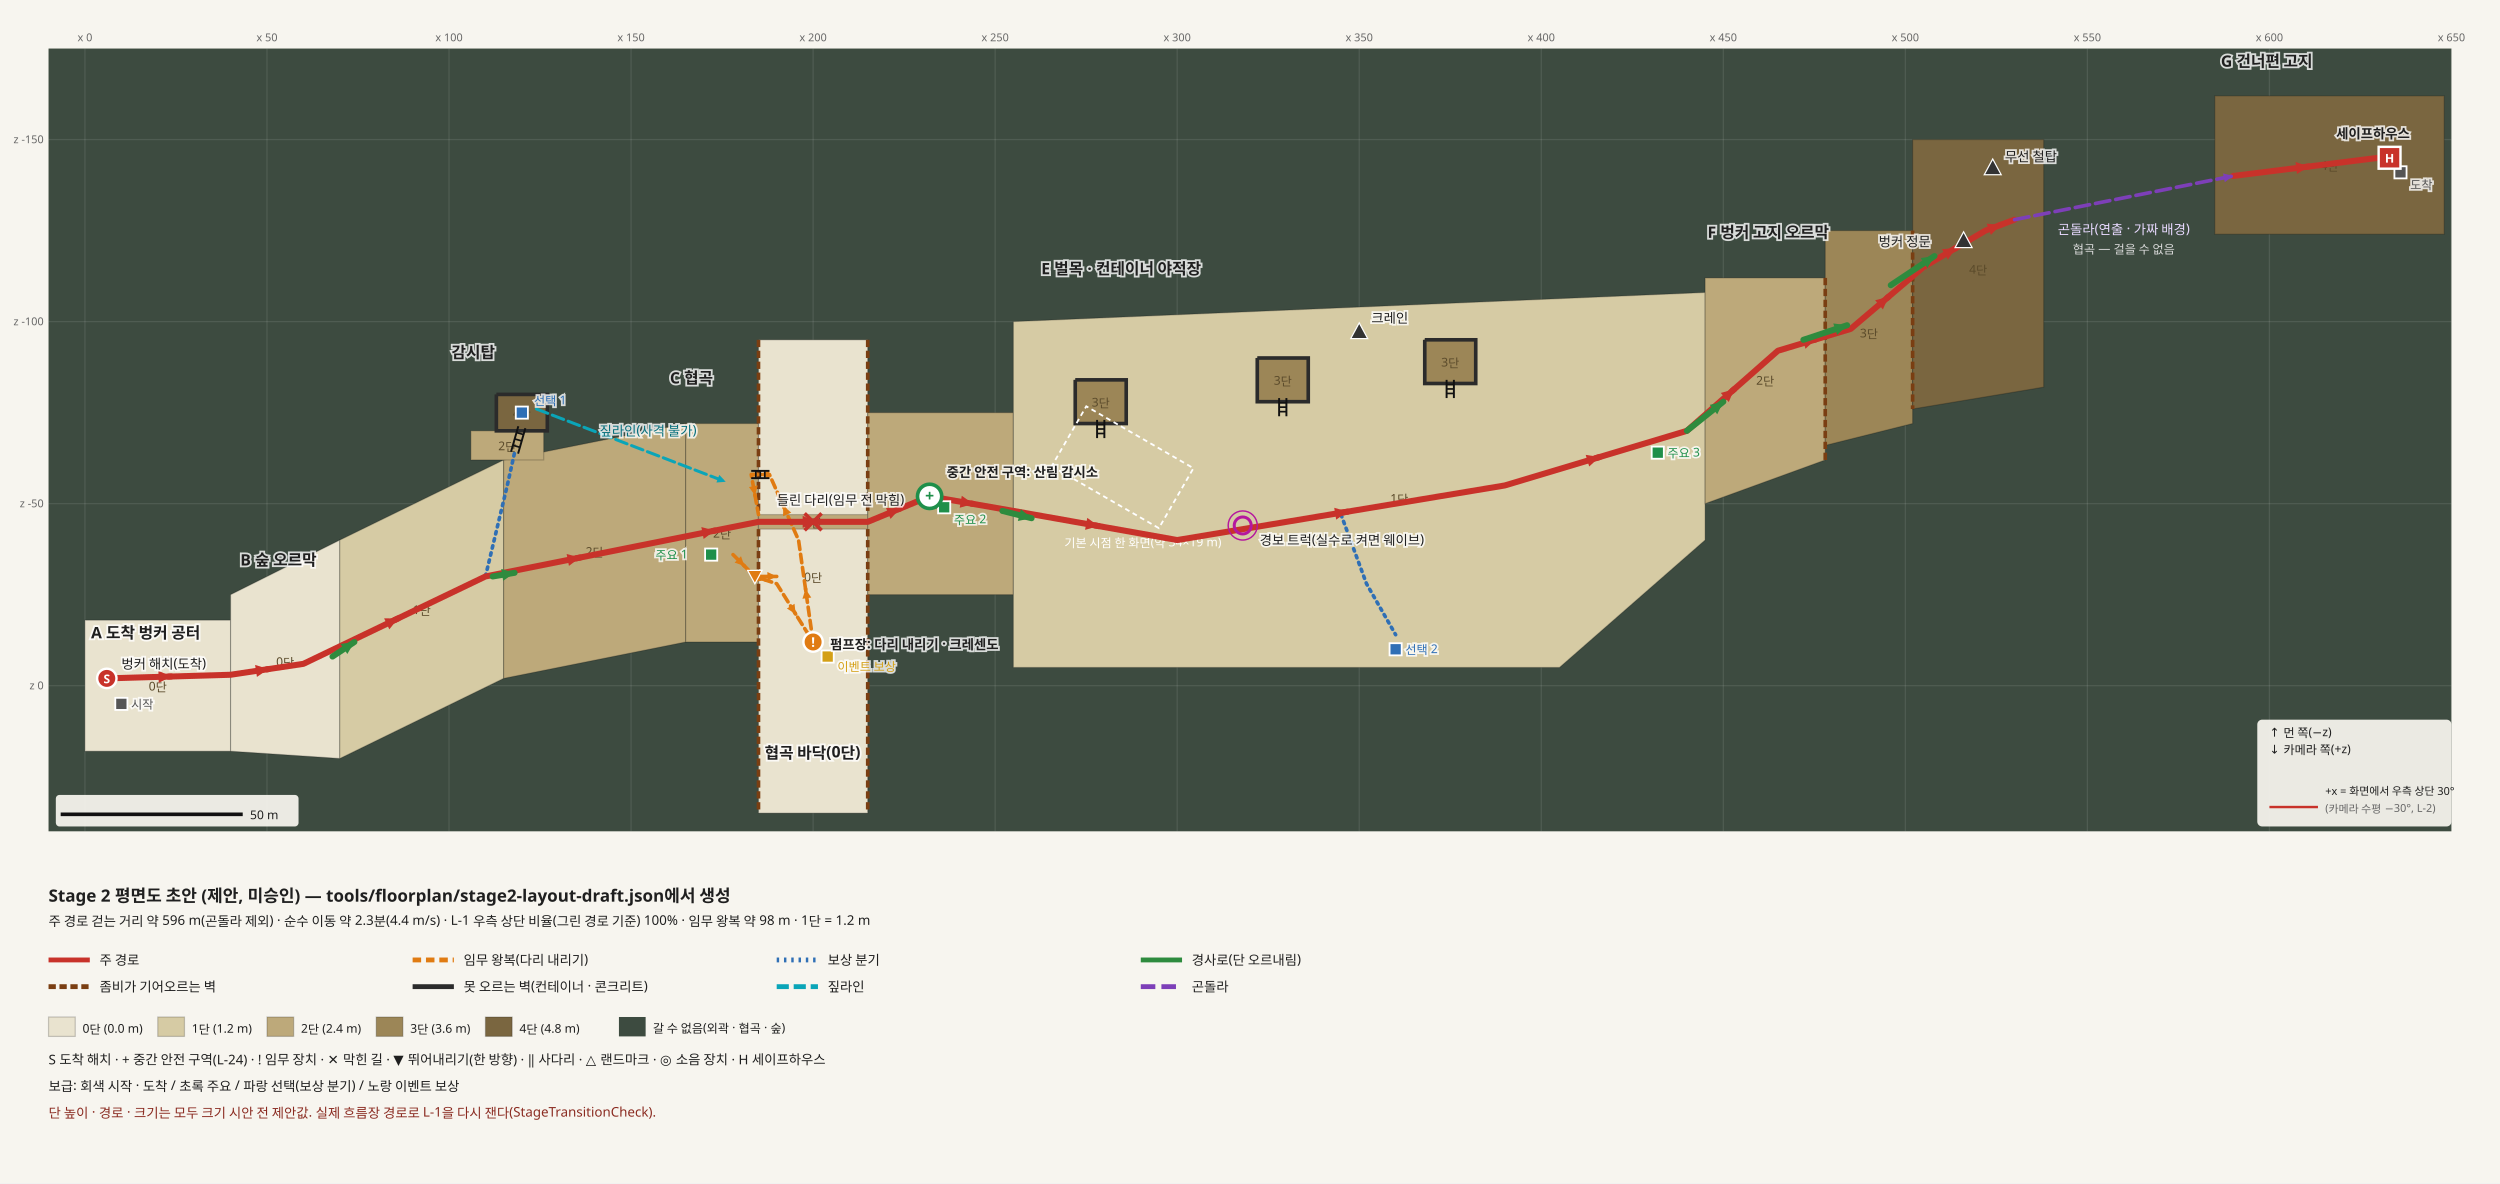
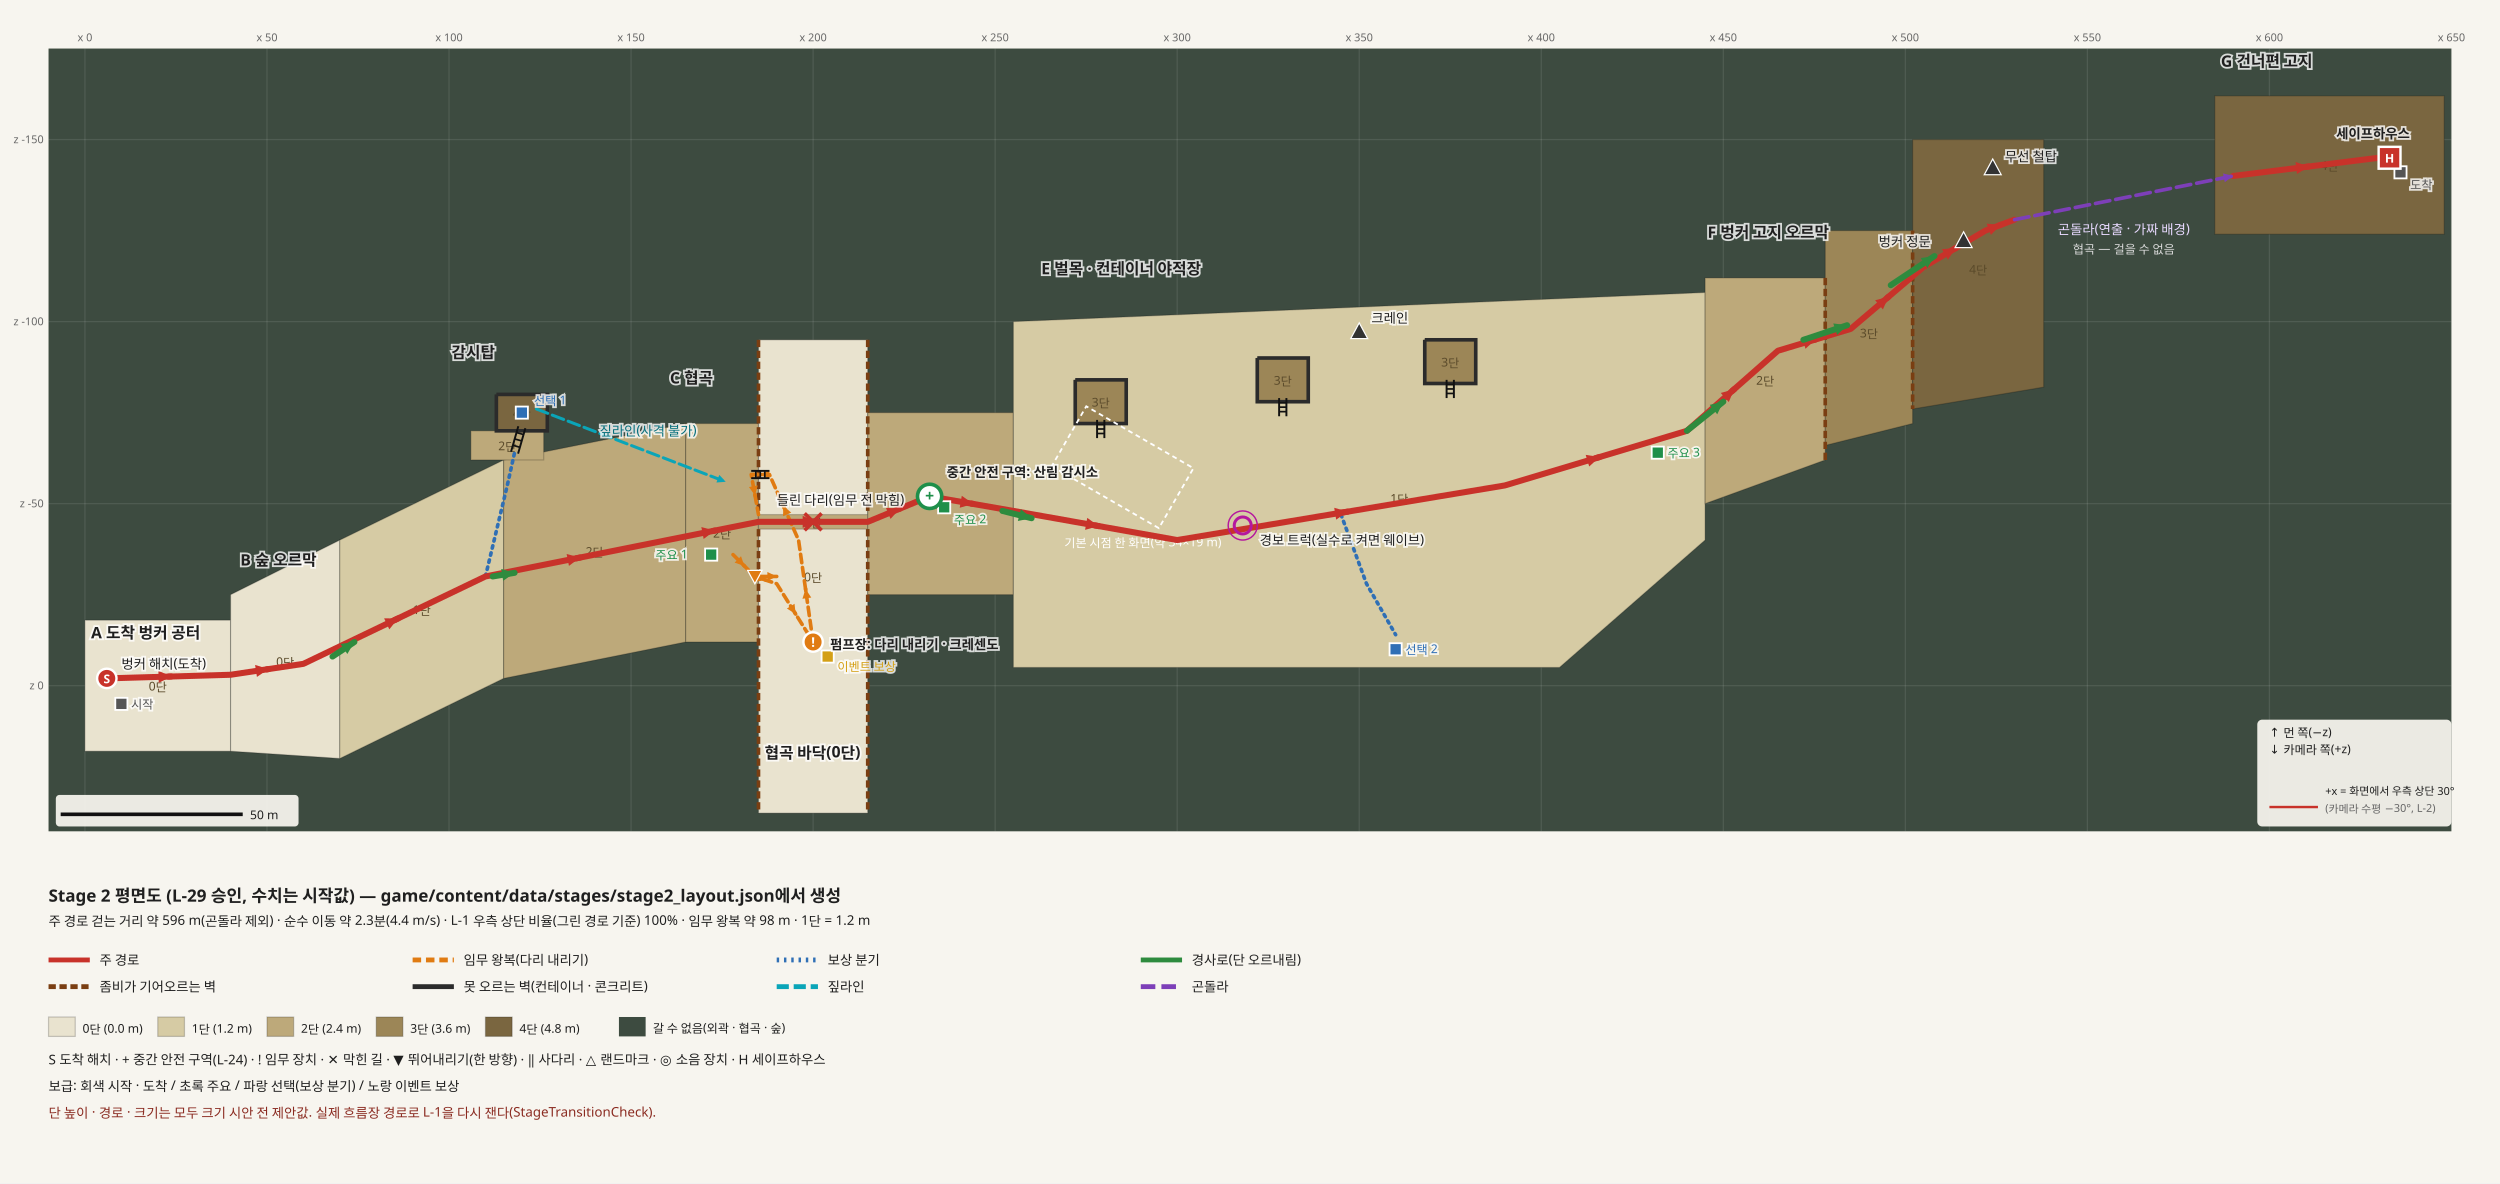
<svg xmlns="http://www.w3.org/2000/svg" width="2060" height="975" viewBox="0 0 2060 975" font-family="Noto Sans KR, Malgun Gothic, WenQuanYi Zen Hei, sans-serif">
  <rect width="100%" height="100%" fill="#f7f5ef" />
  <rect x="40" y="40" width="1980" height="645" fill="#3d4b40" />
  <line x1="70.0" y1="40.0" x2="70.0" y2="685.0" stroke="#ffffff18" stroke-width="1" />
  <text x="70.0" y="34.0" font-size="9" fill="#666" text-anchor="middle" font-weight="normal">x 0</text>
  <line x1="220.0" y1="40.0" x2="220.0" y2="685.0" stroke="#ffffff18" stroke-width="1" />
  <text x="220.0" y="34.0" font-size="9" fill="#666" text-anchor="middle" font-weight="normal">x 50</text>
  <line x1="370.0" y1="40.0" x2="370.0" y2="685.0" stroke="#ffffff18" stroke-width="1" />
  <text x="370.0" y="34.0" font-size="9" fill="#666" text-anchor="middle" font-weight="normal">x 100</text>
  <line x1="520.0" y1="40.0" x2="520.0" y2="685.0" stroke="#ffffff18" stroke-width="1" />
  <text x="520.0" y="34.0" font-size="9" fill="#666" text-anchor="middle" font-weight="normal">x 150</text>
  <line x1="670.0" y1="40.0" x2="670.0" y2="685.0" stroke="#ffffff18" stroke-width="1" />
  <text x="670.0" y="34.0" font-size="9" fill="#666" text-anchor="middle" font-weight="normal">x 200</text>
  <line x1="820.0" y1="40.0" x2="820.0" y2="685.0" stroke="#ffffff18" stroke-width="1" />
  <text x="820.0" y="34.0" font-size="9" fill="#666" text-anchor="middle" font-weight="normal">x 250</text>
  <line x1="970.0" y1="40.0" x2="970.0" y2="685.0" stroke="#ffffff18" stroke-width="1" />
  <text x="970.0" y="34.0" font-size="9" fill="#666" text-anchor="middle" font-weight="normal">x 300</text>
  <line x1="1120.0" y1="40.0" x2="1120.0" y2="685.0" stroke="#ffffff18" stroke-width="1" />
  <text x="1120.0" y="34.0" font-size="9" fill="#666" text-anchor="middle" font-weight="normal">x 350</text>
  <line x1="1270.0" y1="40.0" x2="1270.0" y2="685.0" stroke="#ffffff18" stroke-width="1" />
  <text x="1270.0" y="34.0" font-size="9" fill="#666" text-anchor="middle" font-weight="normal">x 400</text>
  <line x1="1420.0" y1="40.0" x2="1420.0" y2="685.0" stroke="#ffffff18" stroke-width="1" />
  <text x="1420.0" y="34.0" font-size="9" fill="#666" text-anchor="middle" font-weight="normal">x 450</text>
  <line x1="1570.0" y1="40.0" x2="1570.0" y2="685.0" stroke="#ffffff18" stroke-width="1" />
  <text x="1570.0" y="34.0" font-size="9" fill="#666" text-anchor="middle" font-weight="normal">x 500</text>
  <line x1="1720.0" y1="40.0" x2="1720.0" y2="685.0" stroke="#ffffff18" stroke-width="1" />
  <text x="1720.0" y="34.0" font-size="9" fill="#666" text-anchor="middle" font-weight="normal">x 550</text>
  <line x1="1870.0" y1="40.0" x2="1870.0" y2="685.0" stroke="#ffffff18" stroke-width="1" />
  <text x="1870.0" y="34.0" font-size="9" fill="#666" text-anchor="middle" font-weight="normal">x 600</text>
  <line x1="2020.0" y1="40.0" x2="2020.0" y2="685.0" stroke="#ffffff18" stroke-width="1" />
  <text x="2020.0" y="34.0" font-size="9" fill="#666" text-anchor="middle" font-weight="normal">x 650</text>
  <line x1="40.0" y1="115.0" x2="2020.0" y2="115.0" stroke="#ffffff18" stroke-width="1" />
  <text x="36.0" y="118.0" font-size="9" fill="#666" text-anchor="end" font-weight="normal">z -150</text>
  <line x1="40.0" y1="265.0" x2="2020.0" y2="265.0" stroke="#ffffff18" stroke-width="1" />
  <text x="36.0" y="268.0" font-size="9" fill="#666" text-anchor="end" font-weight="normal">z -100</text>
  <line x1="40.0" y1="415.0" x2="2020.0" y2="415.0" stroke="#ffffff18" stroke-width="1" />
  <text x="36.0" y="418.0" font-size="9" fill="#666" text-anchor="end" font-weight="normal">z -50</text>
  <line x1="40.0" y1="565.0" x2="2020.0" y2="565.0" stroke="#ffffff18" stroke-width="1" />
  <text x="36.0" y="568.0" font-size="9" fill="#666" text-anchor="end" font-weight="normal">z 0</text>
  <polygon points="70.0,511.0 190.0,511.0 190.0,619.0 70.0,619.0" fill="#e9e3cf" stroke="#00000033" stroke-width="1" />
  <polygon points="190.0,490.0 280.0,445.0 280.0,625.0 190.0,619.0" fill="#e9e3cf" stroke="#00000033" stroke-width="1" />
  <polygon points="280.0,445.0 415.0,379.0 415.0,559.0 280.0,625.0" fill="#d6cba4" stroke="#00000033" stroke-width="1" />
  <polygon points="415.0,379.0 565.0,349.0 565.0,529.0 415.0,559.0" fill="#bda97a" stroke="#00000033" stroke-width="1" />
  <polygon points="388.0,379.0 448.0,379.0 448.0,355.0 388.0,355.0" fill="#bda97a" stroke="#00000033" stroke-width="1" />
  <polygon points="409.0,325.0 451.0,325.0 451.0,355.0 409.0,355.0" fill="#7a6640" stroke="#00000033" stroke-width="1" />
  <polygon points="565.0,349.0 625.0,349.0 625.0,529.0 565.0,529.0" fill="#bda97a" stroke="#00000033" stroke-width="1" />
  <polygon points="625.0,280.0 715.0,280.0 715.0,670.0 625.0,670.0" fill="#e9e3cf" stroke="#00000033" stroke-width="1" />
  <polygon points="625.0,424.0 715.0,424.0 715.0,436.0 625.0,436.0" fill="#bda97a" stroke="#00000033" stroke-width="1" />
  <polygon points="715.0,340.0 835.0,340.0 835.0,490.0 715.0,490.0" fill="#bda97a" stroke="#00000033" stroke-width="1" />
  <polygon points="835.0,265.0 1405.0,241.0 1405.0,445.0 1285.0,550.0 835.0,550.0" fill="#d6cba4" stroke="#00000033" stroke-width="1" />
  <polygon points="886.0,313.0 928.0,313.0 928.0,349.0 886.0,349.0" fill="#9c8657" stroke="#00000033" stroke-width="1" />
  <polygon points="1036.0,295.0 1078.0,295.0 1078.0,331.0 1036.0,331.0" fill="#9c8657" stroke="#00000033" stroke-width="1" />
  <polygon points="1174.0,280.0 1216.0,280.0 1216.0,316.0 1174.0,316.0" fill="#9c8657" stroke="#00000033" stroke-width="1" />
  <polygon points="1405.0,229.0 1504.0,229.0 1504.0,379.0 1405.0,415.0" fill="#bda97a" stroke="#00000033" stroke-width="1" />
  <polygon points="1504.0,190.0 1576.0,190.0 1576.0,349.0 1504.0,367.0" fill="#9c8657" stroke="#00000033" stroke-width="1" />
  <polygon points="1576.0,115.0 1684.0,115.0 1684.0,319.0 1576.0,337.0" fill="#7a6640" stroke="#00000033" stroke-width="1" />
  <polygon points="1825.0,79.0 2014.0,79.0 2014.0,193.0 1825.0,193.0" fill="#7a6640" stroke="#00000033" stroke-width="1" />
  <text x="130.0" y="569.0" font-size="10" fill="#5a4a2a" text-anchor="middle" font-weight="normal">0단</text>
  <text x="235.0" y="548.8" font-size="10" fill="#5a4a2a" text-anchor="middle" font-weight="normal">0단</text>
  <text x="347.5" y="506.0" font-size="10" fill="#5a4a2a" text-anchor="middle" font-weight="normal">1단</text>
  <text x="490.0" y="458.0" font-size="10" fill="#5a4a2a" text-anchor="middle" font-weight="normal">2단</text>
  <text x="418.0" y="371.0" font-size="10" fill="#5a4a2a" text-anchor="middle" font-weight="normal">2단</text>
  <text x="430.0" y="344.0" font-size="10" fill="#5a4a2a" text-anchor="middle" font-weight="normal">4단</text>
  <text x="595.0" y="443.0" font-size="10" fill="#5a4a2a" text-anchor="middle" font-weight="normal">2단</text>
  <text x="670.0" y="479.0" font-size="10" fill="#5a4a2a" text-anchor="middle" font-weight="normal">0단</text>
  <text x="670.0" y="434.0" font-size="10" fill="#5a4a2a" text-anchor="middle" font-weight="normal">2단</text>
  <text x="775.0" y="419.0" font-size="10" fill="#5a4a2a" text-anchor="middle" font-weight="normal">2단</text>
  <text x="1153.0" y="414.2" font-size="10" fill="#5a4a2a" text-anchor="middle" font-weight="normal">1단</text>
  <text x="907.0" y="335.0" font-size="10" fill="#5a4a2a" text-anchor="middle" font-weight="normal">3단</text>
  <text x="1057.0" y="317.0" font-size="10" fill="#5a4a2a" text-anchor="middle" font-weight="normal">3단</text>
  <text x="1195.0" y="302.0" font-size="10" fill="#5a4a2a" text-anchor="middle" font-weight="normal">3단</text>
  <text x="1454.5" y="317.0" font-size="10" fill="#5a4a2a" text-anchor="middle" font-weight="normal">2단</text>
  <text x="1540.0" y="278.0" font-size="10" fill="#5a4a2a" text-anchor="middle" font-weight="normal">3단</text>
  <text x="1630.0" y="225.5" font-size="10" fill="#5a4a2a" text-anchor="middle" font-weight="normal">4단</text>
  <text x="1919.5" y="140.0" font-size="10" fill="#5a4a2a" text-anchor="middle" font-weight="normal">4단</text>
  <polyline points="625.0,280.0 625.0,424.0" fill="none" stroke="#7a3e12" stroke-width="3" stroke-dasharray="6,3" />
  <polyline points="625.0,436.0 625.0,670.0" fill="none" stroke="#7a3e12" stroke-width="3" stroke-dasharray="6,3" />
  <polyline points="715.0,280.0 715.0,424.0" fill="none" stroke="#7a3e12" stroke-width="3" stroke-dasharray="6,3" />
  <polyline points="715.0,436.0 715.0,670.0" fill="none" stroke="#7a3e12" stroke-width="3" stroke-dasharray="6,3" />
  <polyline points="1504.0,229.0 1504.0,379.0" fill="none" stroke="#7a3e12" stroke-width="3" stroke-dasharray="6,3" />
  <polyline points="1576.0,190.0 1576.0,337.0" fill="none" stroke="#7a3e12" stroke-width="3" stroke-dasharray="6,3" />
  <polyline points="886.0,313.0 928.0,313.0 928.0,349.0 886.0,349.0 886.0,313.0" fill="none" stroke="#2b2b2b" stroke-width="3" />
  <polyline points="1036.0,295.0 1078.0,295.0 1078.0,331.0 1036.0,331.0 1036.0,295.0" fill="none" stroke="#2b2b2b" stroke-width="3" />
  <polyline points="1174.0,280.0 1216.0,280.0 1216.0,316.0 1174.0,316.0 1174.0,280.0" fill="none" stroke="#2b2b2b" stroke-width="3" />
  <polyline points="409.0,325.0 451.0,325.0 451.0,355.0 409.0,355.0 409.0,325.0" fill="none" stroke="#2b2b2b" stroke-width="3" />
  <polygon points="866.6,384.2 954.9,435.2 983.4,385.8 895.1,334.8" fill="none" stroke="#ffffff" stroke-width="1.5" stroke-dasharray="4,3" />
  <text x="877.0" y="451.0" font-size="10" fill="#ffffff" text-anchor="start" font-weight="normal">기본 시점 한 화면(약 34×19 m)</text>
  <polyline points="400.0,475.0 418.0,400.0 424.0,373.0" fill="none" stroke="#2f6fb5" stroke-width="3" stroke-dasharray="2,4" stroke-linejoin="round" stroke-linecap="round" />
  <polyline points="1105.0,424.0 1126.0,481.0 1150.0,523.0" fill="none" stroke="#2f6fb5" stroke-width="3" stroke-dasharray="2,4" stroke-linejoin="round" stroke-linecap="round" />
  <polyline points="604.0,457.0 622.0,475.0 640.0,481.0 670.0,529.0" fill="none" stroke="#e07b12" stroke-width="3" stroke-dasharray="7,4" stroke-linejoin="round" stroke-linecap="round" />
  <line x1="613.0" y1="466.0" x2="613.4" y2="466.4" stroke="#e07b12" stroke-width="3" stroke-linecap="round" />
  <polygon points="613.4,466.4 605.3,463.6 610.6,458.3" fill="#e07b12" />
  <line x1="631.0" y1="478.0" x2="631.4" y2="478.1" stroke="#e07b12" stroke-width="3" stroke-linecap="round" />
  <polygon points="631.4,478.1 622.9,479.2 625.3,472.2" fill="#e07b12" />
  <line x1="655.0" y1="505.0" x2="655.6" y2="506.0" stroke="#e07b12" stroke-width="3" stroke-linecap="round" />
  <polygon points="655.6,506.0 648.4,501.4 654.7,497.5" fill="#e07b12" />
  <polyline points="670.0,529.0 658.0,445.0 634.0,391.0 619.0,391.0 625.0,424.0" fill="none" stroke="#e07b12" stroke-width="3" stroke-dasharray="7,4" stroke-linejoin="round" stroke-linecap="round" />
  <line x1="664.0" y1="487.0" x2="663.8" y2="485.3" stroke="#e07b12" stroke-width="3" stroke-linecap="round" />
  <polygon points="663.8,485.3 668.5,492.4 661.2,493.4" fill="#e07b12" />
  <line x1="646.0" y1="418.0" x2="645.5" y2="416.9" stroke="#e07b12" stroke-width="3" stroke-linecap="round" />
  <polygon points="645.5,416.9 652.0,422.4 645.2,425.4" fill="#e07b12" />
  <line x1="626.5" y1="391.0" x2="626.2" y2="391.0" stroke="#e07b12" stroke-width="3" stroke-linecap="round" />
  <polygon points="626.2,391.0 633.9,387.3 633.9,394.7" fill="#e07b12" />
  <line x1="622.0" y1="407.5" x2="622.1" y2="408.2" stroke="#e07b12" stroke-width="3" stroke-linecap="round" />
  <polygon points="622.1,408.2 617.1,401.3 624.4,400.0" fill="#e07b12" />
  <polyline points="88.0,559.0 190.0,556.0 250.0,547.0 400.0,475.0 550.0,445.0 625.0,430.0 715.0,430.0 766.0,409.0 835.0,421.0 970.0,445.0 1240.0,400.0 1390.0,355.0 1465.0,289.0 1525.0,271.0 1585.0,220.0 1636.0,190.0 1660.0,181.0" fill="none" stroke="#c8322a" stroke-width="5" stroke-linejoin="round" stroke-linecap="round" />
  <line x1="139.0" y1="557.5" x2="141.0" y2="557.4" stroke="#c8322a" stroke-width="5" stroke-linecap="round" />
  <polygon points="141.0,557.4 130.8,562.7 130.5,552.7" fill="#c8322a" />
  <line x1="220.0" y1="551.5" x2="221.2" y2="551.3" stroke="#c8322a" stroke-width="5" stroke-linecap="round" />
  <polygon points="221.2,551.3 211.7,557.8 210.2,547.9" fill="#c8322a" />
  <line x1="325.0" y1="511.0" x2="328.0" y2="509.6" stroke="#c8322a" stroke-width="5" stroke-linecap="round" />
  <polygon points="328.0,509.6 320.8,518.6 316.5,509.5" fill="#c8322a" />
  <line x1="475.0" y1="460.0" x2="478.0" y2="459.4" stroke="#c8322a" stroke-width="5" stroke-linecap="round" />
  <polygon points="478.0,459.4 468.8,466.3 466.9,456.5" fill="#c8322a" />
  <line x1="587.5" y1="437.5" x2="589.0" y2="437.2" stroke="#c8322a" stroke-width="5" stroke-linecap="round" />
  <polygon points="589.0,437.2 579.8,444.1 577.9,434.3" fill="#c8322a" />
  <line x1="670.0" y1="430.0" x2="671.8" y2="430.0" stroke="#c8322a" stroke-width="5" stroke-linecap="round" />
  <polygon points="671.8,430.0 661.4,435.0 661.4,425.0" fill="#c8322a" />
  <line x1="740.5" y1="419.5" x2="741.5" y2="419.1" stroke="#c8322a" stroke-width="5" stroke-linecap="round" />
  <polygon points="741.5,419.1 733.8,427.6 730.0,418.4" fill="#c8322a" />
  <line x1="800.5" y1="415.0" x2="801.9" y2="415.2" stroke="#c8322a" stroke-width="5" stroke-linecap="round" />
  <polygon points="801.9,415.2 790.8,418.4 792.5,408.5" fill="#c8322a" />
  <line x1="902.5" y1="433.0" x2="905.2" y2="433.5" stroke="#c8322a" stroke-width="5" stroke-linecap="round" />
  <polygon points="905.2,433.5 894.1,436.6 895.9,426.7" fill="#c8322a" />
  <line x1="1105.0" y1="422.5" x2="1110.4" y2="421.6" stroke="#c8322a" stroke-width="5" stroke-linecap="round" />
  <polygon points="1110.4,421.6 1101.0,428.2 1099.4,418.4" fill="#c8322a" />
  <line x1="1315.0" y1="377.5" x2="1318.0" y2="376.6" stroke="#c8322a" stroke-width="5" stroke-linecap="round" />
  <polygon points="1318.0,376.6 1309.5,384.4 1306.6,374.8" fill="#c8322a" />
  <line x1="1427.5" y1="322.0" x2="1429.0" y2="320.7" stroke="#c8322a" stroke-width="5" stroke-linecap="round" />
  <polygon points="1429.0,320.7 1424.5,331.3 1417.9,323.8" fill="#c8322a" />
  <line x1="1495.0" y1="280.0" x2="1496.2" y2="279.6" stroke="#c8322a" stroke-width="5" stroke-linecap="round" />
  <polygon points="1496.2,279.6 1487.7,287.4 1484.8,277.8" fill="#c8322a" />
  <line x1="1555.0" y1="245.5" x2="1556.2" y2="244.5" stroke="#c8322a" stroke-width="5" stroke-linecap="round" />
  <polygon points="1556.2,244.5 1551.5,255.0 1545.1,247.4" fill="#c8322a" />
  <line x1="1610.5" y1="205.0" x2="1611.5" y2="204.4" stroke="#c8322a" stroke-width="5" stroke-linecap="round" />
  <polygon points="1611.5,204.4 1605.1,214.0 1600.1,205.3" fill="#c8322a" />
  <line x1="1648.0" y1="185.5" x2="1648.5" y2="185.3" stroke="#c8322a" stroke-width="5" stroke-linecap="round" />
  <polygon points="1648.5,185.3 1640.5,193.6 1637.0,184.3" fill="#c8322a" />
  <polyline points="1840.0,145.0 1960.0,130.0" fill="none" stroke="#c8322a" stroke-width="5" stroke-linejoin="round" stroke-linecap="round" />
  <line x1="1900.0" y1="137.5" x2="1902.4" y2="137.2" stroke="#c8322a" stroke-width="5" stroke-linecap="round" />
  <polygon points="1902.4,137.2 1892.7,143.4 1891.5,133.5" fill="#c8322a" />
  <line x1="274.0" y1="541.0" x2="292.0" y2="529.0" stroke="#2e8b3e" stroke-width="5" stroke-linecap="round" />
  <polygon points="292.0,529.0 286.2,538.9 280.6,530.6" fill="#2e8b3e" />
  <line x1="406.0" y1="475.0" x2="424.0" y2="472.0" stroke="#2e8b3e" stroke-width="5" stroke-linecap="round" />
  <polygon points="424.0,472.0 414.6,478.6 413.0,468.8" fill="#2e8b3e" />
  <line x1="826.0" y1="421.0" x2="850.0" y2="427.0" stroke="#2e8b3e" stroke-width="5" stroke-linecap="round" />
  <polygon points="850.0,427.0 838.7,429.3 841.2,419.6" fill="#2e8b3e" />
  <line x1="1390.0" y1="355.0" x2="1420.0" y2="331.0" stroke="#2e8b3e" stroke-width="5" stroke-linecap="round" />
  <polygon points="1420.0,331.0 1415.0,341.4 1408.8,333.6" fill="#2e8b3e" />
  <line x1="1486.0" y1="280.0" x2="1522.0" y2="268.0" stroke="#2e8b3e" stroke-width="5" stroke-linecap="round" />
  <polygon points="1522.0,268.0 1513.8,276.0 1510.6,266.5" fill="#2e8b3e" />
  <line x1="1558.0" y1="235.0" x2="1594.0" y2="211.0" stroke="#2e8b3e" stroke-width="5" stroke-linecap="round" />
  <polygon points="1594.0,211.0 1588.2,220.9 1582.6,212.6" fill="#2e8b3e" />
  <line x1="426.9" y1="373.8" x2="432.9" y2="352.8" stroke="#111" stroke-width="1.6" />
  <line x1="421.1" y1="372.2" x2="427.1" y2="351.2" stroke="#111" stroke-width="1.6" />
  <line x1="428.4" y1="368.6" x2="422.6" y2="366.9" stroke="#111" stroke-width="1.4" />
  <line x1="429.9" y1="363.3" x2="424.1" y2="361.7" stroke="#111" stroke-width="1.4" />
  <line x1="431.4" y1="358.1" x2="425.6" y2="356.4" stroke="#111" stroke-width="1.4" />
  <line x1="442.0" y1="337.0" x2="598.0" y2="397.0" stroke="#0aa5b8" stroke-width="2.5" stroke-dasharray="10,4" stroke-linecap="round" />
  <polygon points="598.0,397.0 590.3,397.6 592.7,391.3" fill="#0aa5b8" />
  <text x="534.0" y="359.0" font-size="11" fill="#066f7c" text-anchor="middle" font-weight="normal" stroke="#ffffffcc" stroke-width="3" paint-order="stroke">짚라인(사격 불가)</text>
  <line x1="622.0" y1="475.0" x2="640.0" y2="475.0" stroke="#e07b12" stroke-width="3" stroke-linecap="round" />
  <polygon points="640.0,475.0 632.3,478.7 632.3,471.3" fill="#e07b12" />
  <polygon points="616.0,470.0 628.0,470.0 622.0,481.0" fill="#e07b12" stroke="#fff" stroke-width="1" />
  <line x1="634.0" y1="388.0" x2="619.0" y2="388.0" stroke="#111" stroke-width="1.6" />
  <line x1="634.0" y1="394.0" x2="619.0" y2="394.0" stroke="#111" stroke-width="1.6" />
  <line x1="630.2" y1="388.0" x2="630.2" y2="394.0" stroke="#111" stroke-width="1.4" />
  <line x1="626.5" y1="388.0" x2="626.5" y2="394.0" stroke="#111" stroke-width="1.4" />
  <line x1="622.8" y1="388.0" x2="622.8" y2="394.0" stroke="#111" stroke-width="1.4" />
  <line x1="910.0" y1="361.0" x2="910.0" y2="346.0" stroke="#111" stroke-width="1.6" />
  <line x1="904.0" y1="361.0" x2="904.0" y2="346.0" stroke="#111" stroke-width="1.6" />
  <line x1="910.0" y1="357.2" x2="904.0" y2="357.2" stroke="#111" stroke-width="1.4" />
  <line x1="910.0" y1="353.5" x2="904.0" y2="353.5" stroke="#111" stroke-width="1.4" />
  <line x1="910.0" y1="349.8" x2="904.0" y2="349.8" stroke="#111" stroke-width="1.4" />
  <line x1="1060.0" y1="343.0" x2="1060.0" y2="328.0" stroke="#111" stroke-width="1.6" />
  <line x1="1054.0" y1="343.0" x2="1054.0" y2="328.0" stroke="#111" stroke-width="1.6" />
  <line x1="1060.0" y1="339.2" x2="1054.0" y2="339.2" stroke="#111" stroke-width="1.4" />
  <line x1="1060.0" y1="335.5" x2="1054.0" y2="335.5" stroke="#111" stroke-width="1.4" />
  <line x1="1060.0" y1="331.8" x2="1054.0" y2="331.8" stroke="#111" stroke-width="1.4" />
  <line x1="1198.0" y1="328.0" x2="1198.0" y2="313.0" stroke="#111" stroke-width="1.6" />
  <line x1="1192.0" y1="328.0" x2="1192.0" y2="313.0" stroke="#111" stroke-width="1.6" />
  <line x1="1198.0" y1="324.2" x2="1192.0" y2="324.2" stroke="#111" stroke-width="1.4" />
  <line x1="1198.0" y1="320.5" x2="1192.0" y2="320.5" stroke="#111" stroke-width="1.4" />
  <line x1="1198.0" y1="316.8" x2="1192.0" y2="316.8" stroke="#111" stroke-width="1.4" />
  <line x1="1660.0" y1="181.0" x2="1840.0" y2="145.0" stroke="#7d3fb8" stroke-width="3" stroke-dasharray="12,5" stroke-linecap="round" />
  <polygon points="1840.0,145.0 1833.2,150.1 1831.8,142.9" fill="#7d3fb8" />
  <text x="1750.0" y="193.0" font-size="11" fill="#e8d9ff" text-anchor="middle" font-weight="normal">곤돌라(연출 · 가짜 배경)</text>
  <text x="1750.0" y="209.0" font-size="10" fill="#d9d9d9" text-anchor="middle" font-weight="normal">협곡 — 걸을 수 없음</text>
  <rect x="95.0" y="575.0" width="10" height="10" fill="#555555" stroke="#fff" stroke-width="1.5" />
  <text x="108.0" y="584.0" font-size="10" fill="#555555" text-anchor="start" font-weight="normal" stroke="#ffffffcc" stroke-width="3" paint-order="stroke">시작</text>
  <rect x="425.0" y="335.0" width="10" height="10" fill="#2f6fb5" stroke="#fff" stroke-width="1.5" />
  <text x="440.0" y="334.0" font-size="10" fill="#2f6fb5" text-anchor="start" font-weight="normal" stroke="#ffffffcc" stroke-width="3" paint-order="stroke">선택 1</text>
  <rect x="581.0" y="452.0" width="10" height="10" fill="#1f8f4a" stroke="#fff" stroke-width="1.5" />
  <text x="540.0" y="461.0" font-size="10" fill="#1f8f4a" text-anchor="start" font-weight="normal" stroke="#ffffffcc" stroke-width="3" paint-order="stroke">주요 1</text>
  <rect x="677.0" y="536.0" width="10" height="10" fill="#d4a017" stroke="#fff" stroke-width="1.5" />
  <text x="690.0" y="553.0" font-size="10" fill="#d4a017" text-anchor="start" font-weight="normal" stroke="#ffffffcc" stroke-width="3" paint-order="stroke">이벤트 보상</text>
  <rect x="773.0" y="413.0" width="10" height="10" fill="#1f8f4a" stroke="#fff" stroke-width="1.5" />
  <text x="786.0" y="432.0" font-size="10" fill="#1f8f4a" text-anchor="start" font-weight="normal" stroke="#ffffffcc" stroke-width="3" paint-order="stroke">주요 2</text>
  <rect x="1145.0" y="530.0" width="10" height="10" fill="#2f6fb5" stroke="#fff" stroke-width="1.5" />
  <text x="1158.0" y="539.0" font-size="10" fill="#2f6fb5" text-anchor="start" font-weight="normal" stroke="#ffffffcc" stroke-width="3" paint-order="stroke">선택 2</text>
  <rect x="1361.0" y="368.0" width="10" height="10" fill="#1f8f4a" stroke="#fff" stroke-width="1.5" />
  <text x="1374.0" y="377.0" font-size="10" fill="#1f8f4a" text-anchor="start" font-weight="normal" stroke="#ffffffcc" stroke-width="3" paint-order="stroke">주요 3</text>
  <rect x="1973.0" y="137.0" width="10" height="10" fill="#555555" stroke="#fff" stroke-width="1.5" />
  <text x="1986.0" y="156.0" font-size="10" fill="#555555" text-anchor="start" font-weight="normal" stroke="#ffffffcc" stroke-width="3" paint-order="stroke">도착</text>
  <circle cx="88.0" cy="559.0" r="8" fill="#c8322a" stroke="#fff" stroke-width="2" />
  <text x="88.0" y="563.0" font-size="10" fill="#fff" text-anchor="middle" font-weight="bold">S</text>
  <text x="100.0" y="551.0" font-size="11" fill="#1f1f1f" text-anchor="start" font-weight="normal" stroke="#ffffffcc" stroke-width="3" paint-order="stroke">벙커 해치(도착)</text>
  <line x1="663.0" y1="423.0" x2="677.0" y2="437.0" stroke="#c8322a" stroke-width="3" />
  <line x1="663.0" y1="437.0" x2="677.0" y2="423.0" stroke="#c8322a" stroke-width="3" />
  <text x="640.0" y="416.0" font-size="11" fill="#1f1f1f" text-anchor="start" font-weight="normal" stroke="#ffffffcc" stroke-width="3" paint-order="stroke">들린 다리(임무 전 막힘)</text>
  <circle cx="670.0" cy="529.0" r="8" fill="#e07b12" stroke="#fff" stroke-width="2" />
  <text x="670.0" y="533.0" font-size="11" fill="#fff" text-anchor="middle" font-weight="bold">!</text>
  <text x="684.0" y="535.0" font-size="11" fill="#1f1f1f" text-anchor="start" font-weight="bold" stroke="#ffffffcc" stroke-width="3" paint-order="stroke">펌프장: 다리 내리기 · 크레센도</text>
  <circle cx="766.0" cy="409.0" r="10" fill="#ffffff" stroke="#1f8f4a" stroke-width="3" />
  <text x="766.0" y="413.0" font-size="13" fill="#1f8f4a" text-anchor="middle" font-weight="bold">+</text>
  <text x="780.0" y="393.0" font-size="11" fill="#1f1f1f" text-anchor="start" font-weight="bold" stroke="#ffffffcc" stroke-width="3" paint-order="stroke">중간 안전 구역: 산림 감시소</text>
  <circle cx="1024.0" cy="433.0" r="7" fill="none" stroke="#b5179e" stroke-width="2.5" />
  <circle cx="1024.0" cy="433.0" r="12" fill="none" stroke="#b5179e" stroke-width="1.2" />
  <text x="1038.0" y="449.0" font-size="11" fill="#1f1f1f" text-anchor="start" font-weight="normal" stroke="#ffffffcc" stroke-width="3" paint-order="stroke">경보 트럭(실수로 켜면 웨이브)</text>
  <polygon points="1120.0,266.0 1127.0,279.0 1113.0,279.0" fill="#333" stroke="#fff" stroke-width="1" />
  <text x="1130.0" y="266.0" font-size="11" fill="#1f1f1f" text-anchor="start" font-weight="normal" stroke="#ffffffcc" stroke-width="3" paint-order="stroke">크레인</text>
  <polygon points="1618.0,191.0 1625.0,204.0 1611.0,204.0" fill="#333" stroke="#fff" stroke-width="1" />
  <text x="1548.0" y="203.0" font-size="11" fill="#1f1f1f" text-anchor="start" font-weight="normal" stroke="#ffffffcc" stroke-width="3" paint-order="stroke">벙커 정문</text>
  <polygon points="1642.0,131.0 1649.0,144.0 1635.0,144.0" fill="#333" stroke="#fff" stroke-width="1" />
  <text x="1652.0" y="133.0" font-size="11" fill="#1f1f1f" text-anchor="start" font-weight="normal" stroke="#ffffffcc" stroke-width="3" paint-order="stroke">무선 철탑</text>
  <rect x="1960.0" y="121.0" width="18" height="18" fill="#c8322a" stroke="#fff" stroke-width="2" />
  <text x="1969.0" y="134.0" font-size="10" fill="#fff" text-anchor="middle" font-weight="bold">H</text>
  <text x="1925.0" y="114.0" font-size="11" fill="#1f1f1f" text-anchor="start" font-weight="bold" stroke="#ffffffcc" stroke-width="3" paint-order="stroke">세이프하우스</text>
  <text x="75.0" y="526.0" font-size="13" fill="#1f1f1f" text-anchor="start" font-weight="bold" stroke="#ffffffcc" stroke-width="3" paint-order="stroke">A 도착 벙커 공터</text>
  <text x="198.0" y="466.0" font-size="13" fill="#1f1f1f" text-anchor="start" font-weight="bold" stroke="#ffffffcc" stroke-width="3" paint-order="stroke">B 숲 오르막</text>
  <text x="372.0" y="295.0" font-size="13" fill="#1f1f1f" text-anchor="start" font-weight="bold" stroke="#ffffffcc" stroke-width="3" paint-order="stroke">감시탑</text>
  <text x="552.0" y="316.0" font-size="13" fill="#1f1f1f" text-anchor="start" font-weight="bold" stroke="#ffffffcc" stroke-width="3" paint-order="stroke">C 협곡</text>
  <text x="630.0" y="625.0" font-size="13" fill="#1f1f1f" text-anchor="start" font-weight="bold" stroke="#ffffffcc" stroke-width="3" paint-order="stroke">협곡 바닥(0단)</text>
  <text x="858.0" y="226.0" font-size="13" fill="#1f1f1f" text-anchor="start" font-weight="bold" stroke="#ffffffcc" stroke-width="3" paint-order="stroke">E 벌목 · 컨테이너 야적장</text>
  <text x="1407.0" y="196.0" font-size="13" fill="#1f1f1f" text-anchor="start" font-weight="bold" stroke="#ffffffcc" stroke-width="3" paint-order="stroke">F 벙커 고지 오르막</text>
  <text x="1830.0" y="55.0" font-size="13" fill="#1f1f1f" text-anchor="start" font-weight="bold" stroke="#ffffffcc" stroke-width="3" paint-order="stroke">G 건너편 고지</text>
  <rect x="1860.0" y="593.0" width="160" height="88" fill="#f7f5efee" rx="4" />
  <text x="1870.0" y="607.0" font-size="10" fill="#1f1f1f" text-anchor="start" font-weight="normal">↑ 먼 쪽(−z)</text>
  <text x="1870.0" y="621.0" font-size="10" fill="#1f1f1f" text-anchor="start" font-weight="normal">↓ 카메라 쪽(+z)</text>
  <line x1="1870.0" y1="665.0" x2="1910.0" y2="665.0" stroke="#c8322a" stroke-width="2" />
  <text x="1916.0" y="655.0" font-size="9" fill="#1f1f1f" text-anchor="start" font-weight="normal">+x = 화면에서 우측 상단 30°</text>
  <text x="1916.0" y="669.0" font-size="9" fill="#666" text-anchor="start" font-weight="normal">(카메라 수평 −30°, L-2)</text>
  <rect x="46" y="655.0" width="200" height="26" fill="#f7f5efee" rx="3" />
  <line x1="50" y1="671.0" x2="200" y2="671.0" stroke="#111" stroke-width="3" />
  <text x="206.0" y="675.0" font-size="10" fill="#1f1f1f" text-anchor="start" font-weight="normal">50 m</text>
-   <text x="40.0" y="743.0" font-size="14" fill="#1f1f1f" text-anchor="start" font-weight="bold">Stage 2 평면도 초안 (제안, 미승인) — tools/floorplan/stage2-layout-draft.json에서 생성</text>
+   <text x="40.0" y="743.0" font-size="14" fill="#1f1f1f" text-anchor="start" font-weight="bold">Stage 2 평면도 (L-29 승인, 수치는 시작값) — game/content/data/stages/stage2_layout.json에서 생성</text>
  <text x="40.0" y="763.0" font-size="11" fill="#1f1f1f" text-anchor="start" font-weight="normal">주 경로 걷는 거리 약 596 m(곤돌라 제외) · 순수 이동 약 2.3분(4.4 m/s) · L-1 우측 상단 비율(그린 경로 기준) 100% · 임무 왕복 약 98 m · 1단 = 1.2 m</text>
  <line x1="40" y1="791.0" x2="74" y2="791.0" stroke="#c8322a" stroke-width="4" />
  <text x="82.0" y="795.0" font-size="11" fill="#1f1f1f" text-anchor="start" font-weight="normal">주 경로</text>
  <line x1="340" y1="791.0" x2="374" y2="791.0" stroke="#e07b12" stroke-width="4" stroke-dasharray="7,4" />
  <text x="382.0" y="795.0" font-size="11" fill="#1f1f1f" text-anchor="start" font-weight="normal">임무 왕복(다리 내리기)</text>
  <line x1="640" y1="791.0" x2="674" y2="791.0" stroke="#2f6fb5" stroke-width="4" stroke-dasharray="2,4" />
  <text x="682.0" y="795.0" font-size="11" fill="#1f1f1f" text-anchor="start" font-weight="normal">보상 분기</text>
  <line x1="940" y1="791.0" x2="974" y2="791.0" stroke="#2e8b3e" stroke-width="4" />
  <text x="982.0" y="795.0" font-size="11" fill="#1f1f1f" text-anchor="start" font-weight="normal">경사로(단 오르내림)</text>
  <line x1="40" y1="813.0" x2="74" y2="813.0" stroke="#7a3e12" stroke-width="4" stroke-dasharray="6,3" />
  <text x="82.0" y="817.0" font-size="11" fill="#1f1f1f" text-anchor="start" font-weight="normal">좀비가 기어오르는 벽</text>
  <line x1="340" y1="813.0" x2="374" y2="813.0" stroke="#2b2b2b" stroke-width="4" />
  <text x="382.0" y="817.0" font-size="11" fill="#1f1f1f" text-anchor="start" font-weight="normal">못 오르는 벽(컨테이너 · 콘크리트)</text>
  <line x1="640" y1="813.0" x2="674" y2="813.0" stroke="#0aa5b8" stroke-width="4" stroke-dasharray="10,4" />
  <text x="682.0" y="817.0" font-size="11" fill="#1f1f1f" text-anchor="start" font-weight="normal">짚라인</text>
  <line x1="940" y1="813.0" x2="974" y2="813.0" stroke="#7d3fb8" stroke-width="4" stroke-dasharray="12,5" />
  <text x="982.0" y="817.0" font-size="11" fill="#1f1f1f" text-anchor="start" font-weight="normal">곤돌라</text>
  <rect x="40" y="838.0" width="22" height="16" fill="#e9e3cf" stroke="#0003" />
  <text x="68.0" y="851.0" font-size="10" fill="#1f1f1f" text-anchor="start" font-weight="normal">0단 (0.0 m)</text>
  <rect x="130" y="838.0" width="22" height="16" fill="#d6cba4" stroke="#0003" />
  <text x="158.0" y="851.0" font-size="10" fill="#1f1f1f" text-anchor="start" font-weight="normal">1단 (1.2 m)</text>
  <rect x="220" y="838.0" width="22" height="16" fill="#bda97a" stroke="#0003" />
  <text x="248.0" y="851.0" font-size="10" fill="#1f1f1f" text-anchor="start" font-weight="normal">2단 (2.4 m)</text>
  <rect x="310" y="838.0" width="22" height="16" fill="#9c8657" stroke="#0003" />
  <text x="338.0" y="851.0" font-size="10" fill="#1f1f1f" text-anchor="start" font-weight="normal">3단 (3.6 m)</text>
  <rect x="400" y="838.0" width="22" height="16" fill="#7a6640" stroke="#0003" />
  <text x="428.0" y="851.0" font-size="10" fill="#1f1f1f" text-anchor="start" font-weight="normal">4단 (4.8 m)</text>
  <rect x="510" y="838.0" width="22" height="16" fill="#3d4b40" />
  <text x="538.0" y="851.0" font-size="10" fill="#1f1f1f" text-anchor="start" font-weight="normal">갈 수 없음(외곽 · 협곡 · 숲)</text>
  <text x="40.0" y="877.0" font-size="11" fill="#1f1f1f" text-anchor="start" font-weight="normal">S 도착 해치 · + 중간 안전 구역(L-24) · ! 임무 장치 · ✕ 막힌 길 · ▼ 뛰어내리기(한 방향) · ‖ 사다리 · △ 랜드마크 · ◎ 소음 장치 · H 세이프하우스</text>
  <text x="40.0" y="899.0" font-size="11" fill="#1f1f1f" text-anchor="start" font-weight="normal">보급: 회색 시작 · 도착 / 초록 주요 / 파랑 선택(보상 분기) / 노랑 이벤트 보상</text>
  <text x="40.0" y="921.0" font-size="11" fill="#8a2a20" text-anchor="start" font-weight="normal">단 높이 · 경로 · 크기는 모두 크기 시안 전 제안값. 실제 흐름장 경로로 L-1을 다시 잰다(StageTransitionCheck).</text>
</svg>
